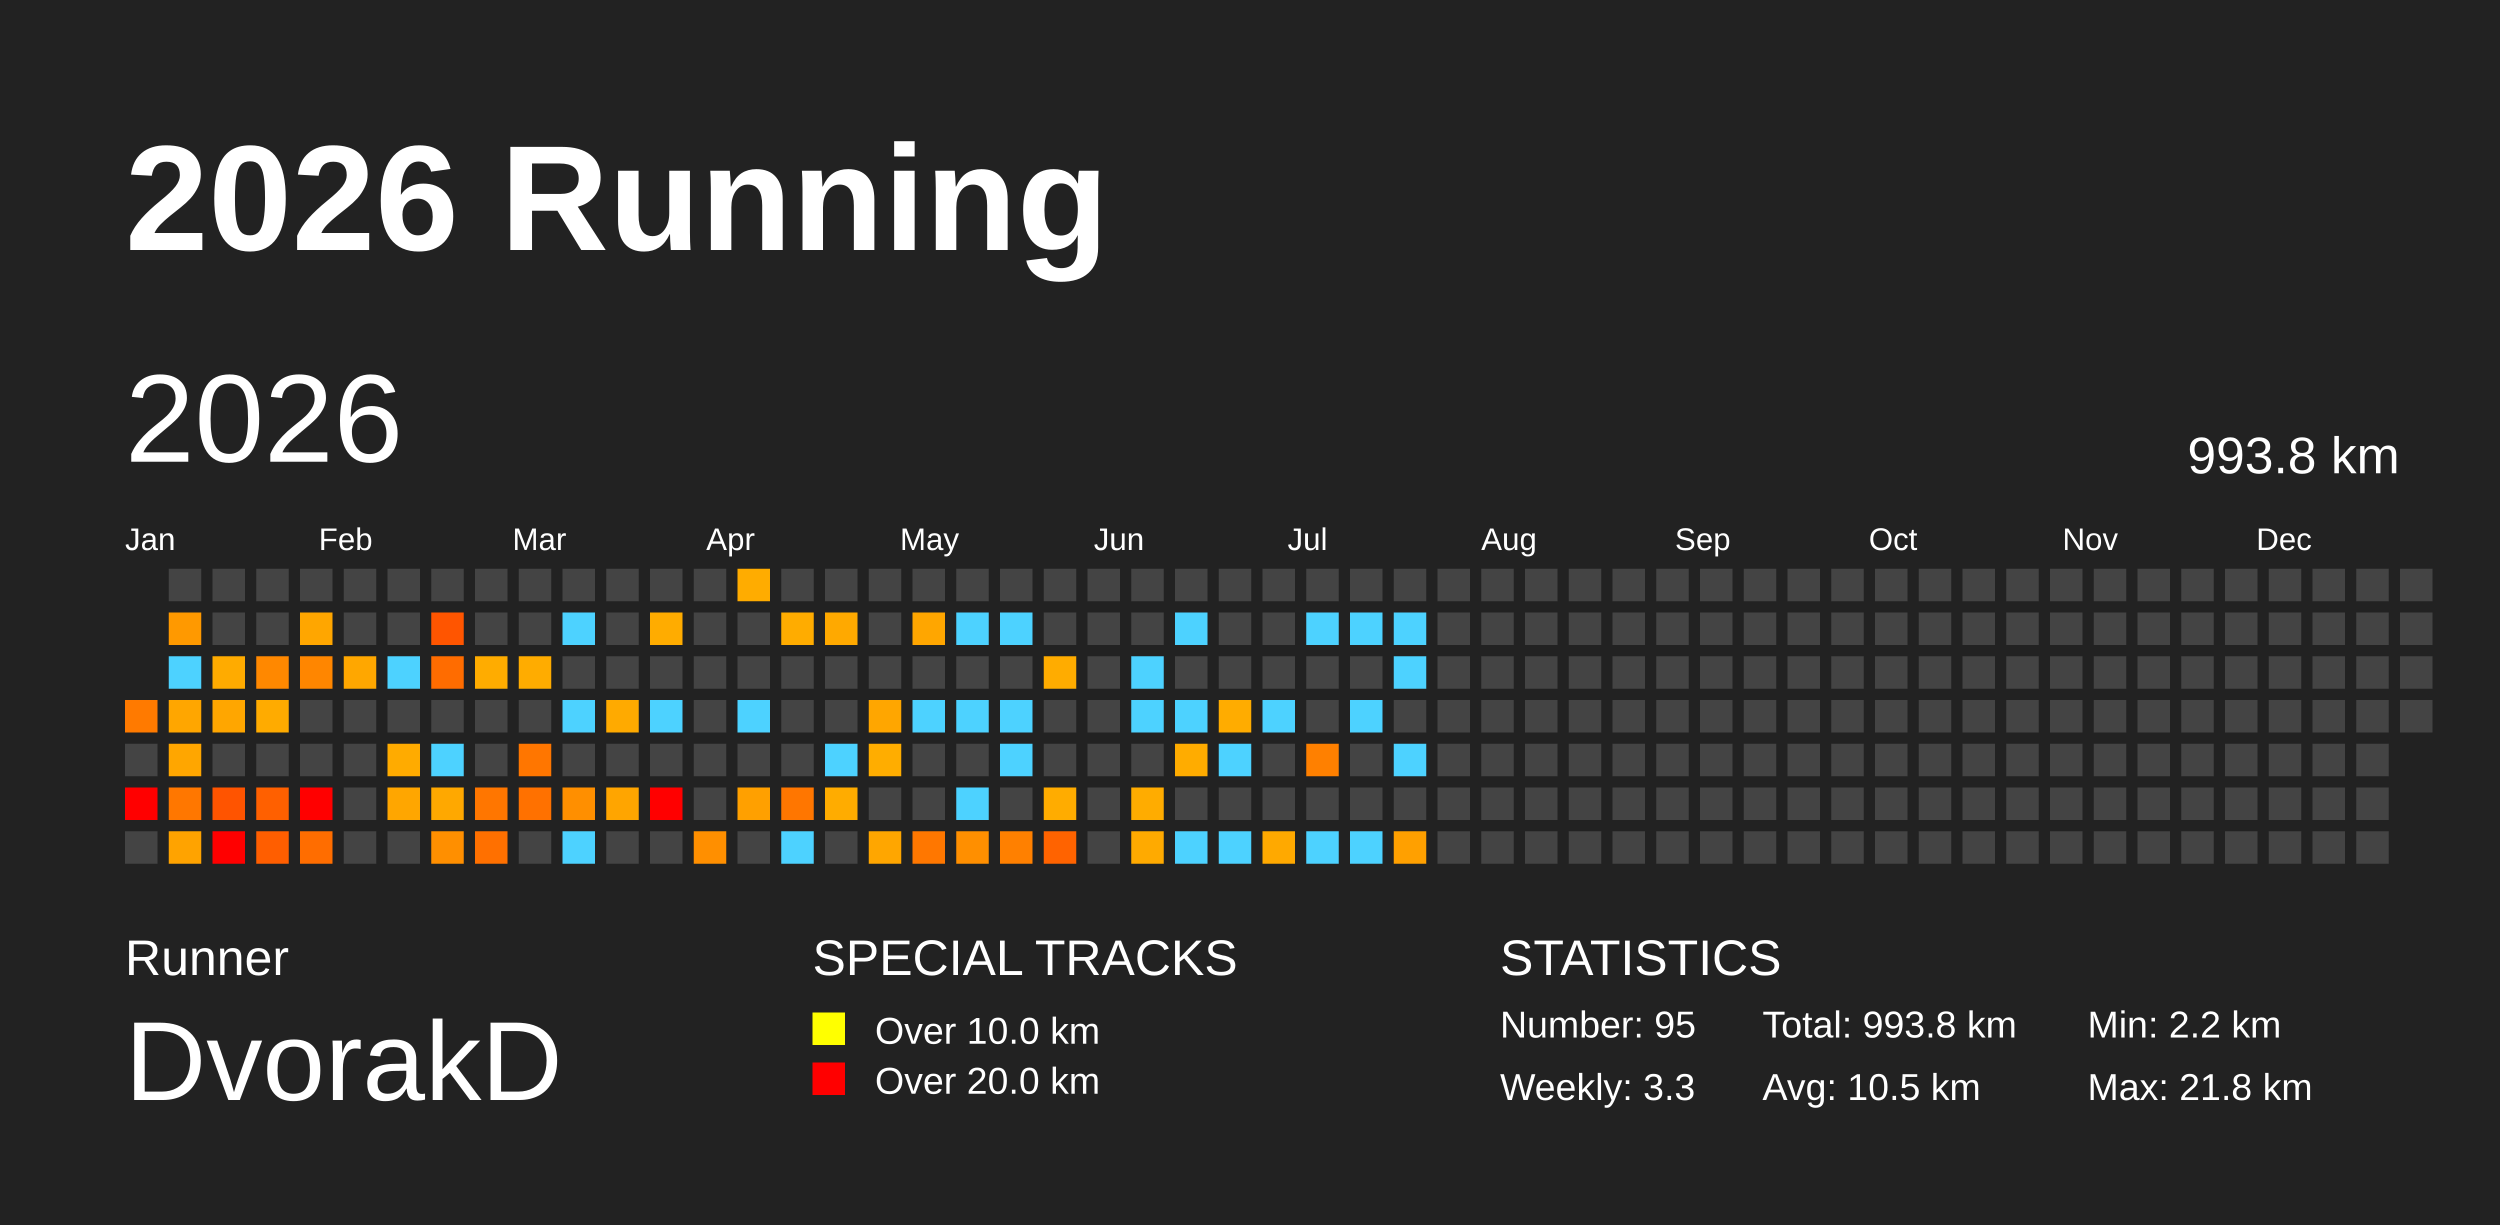
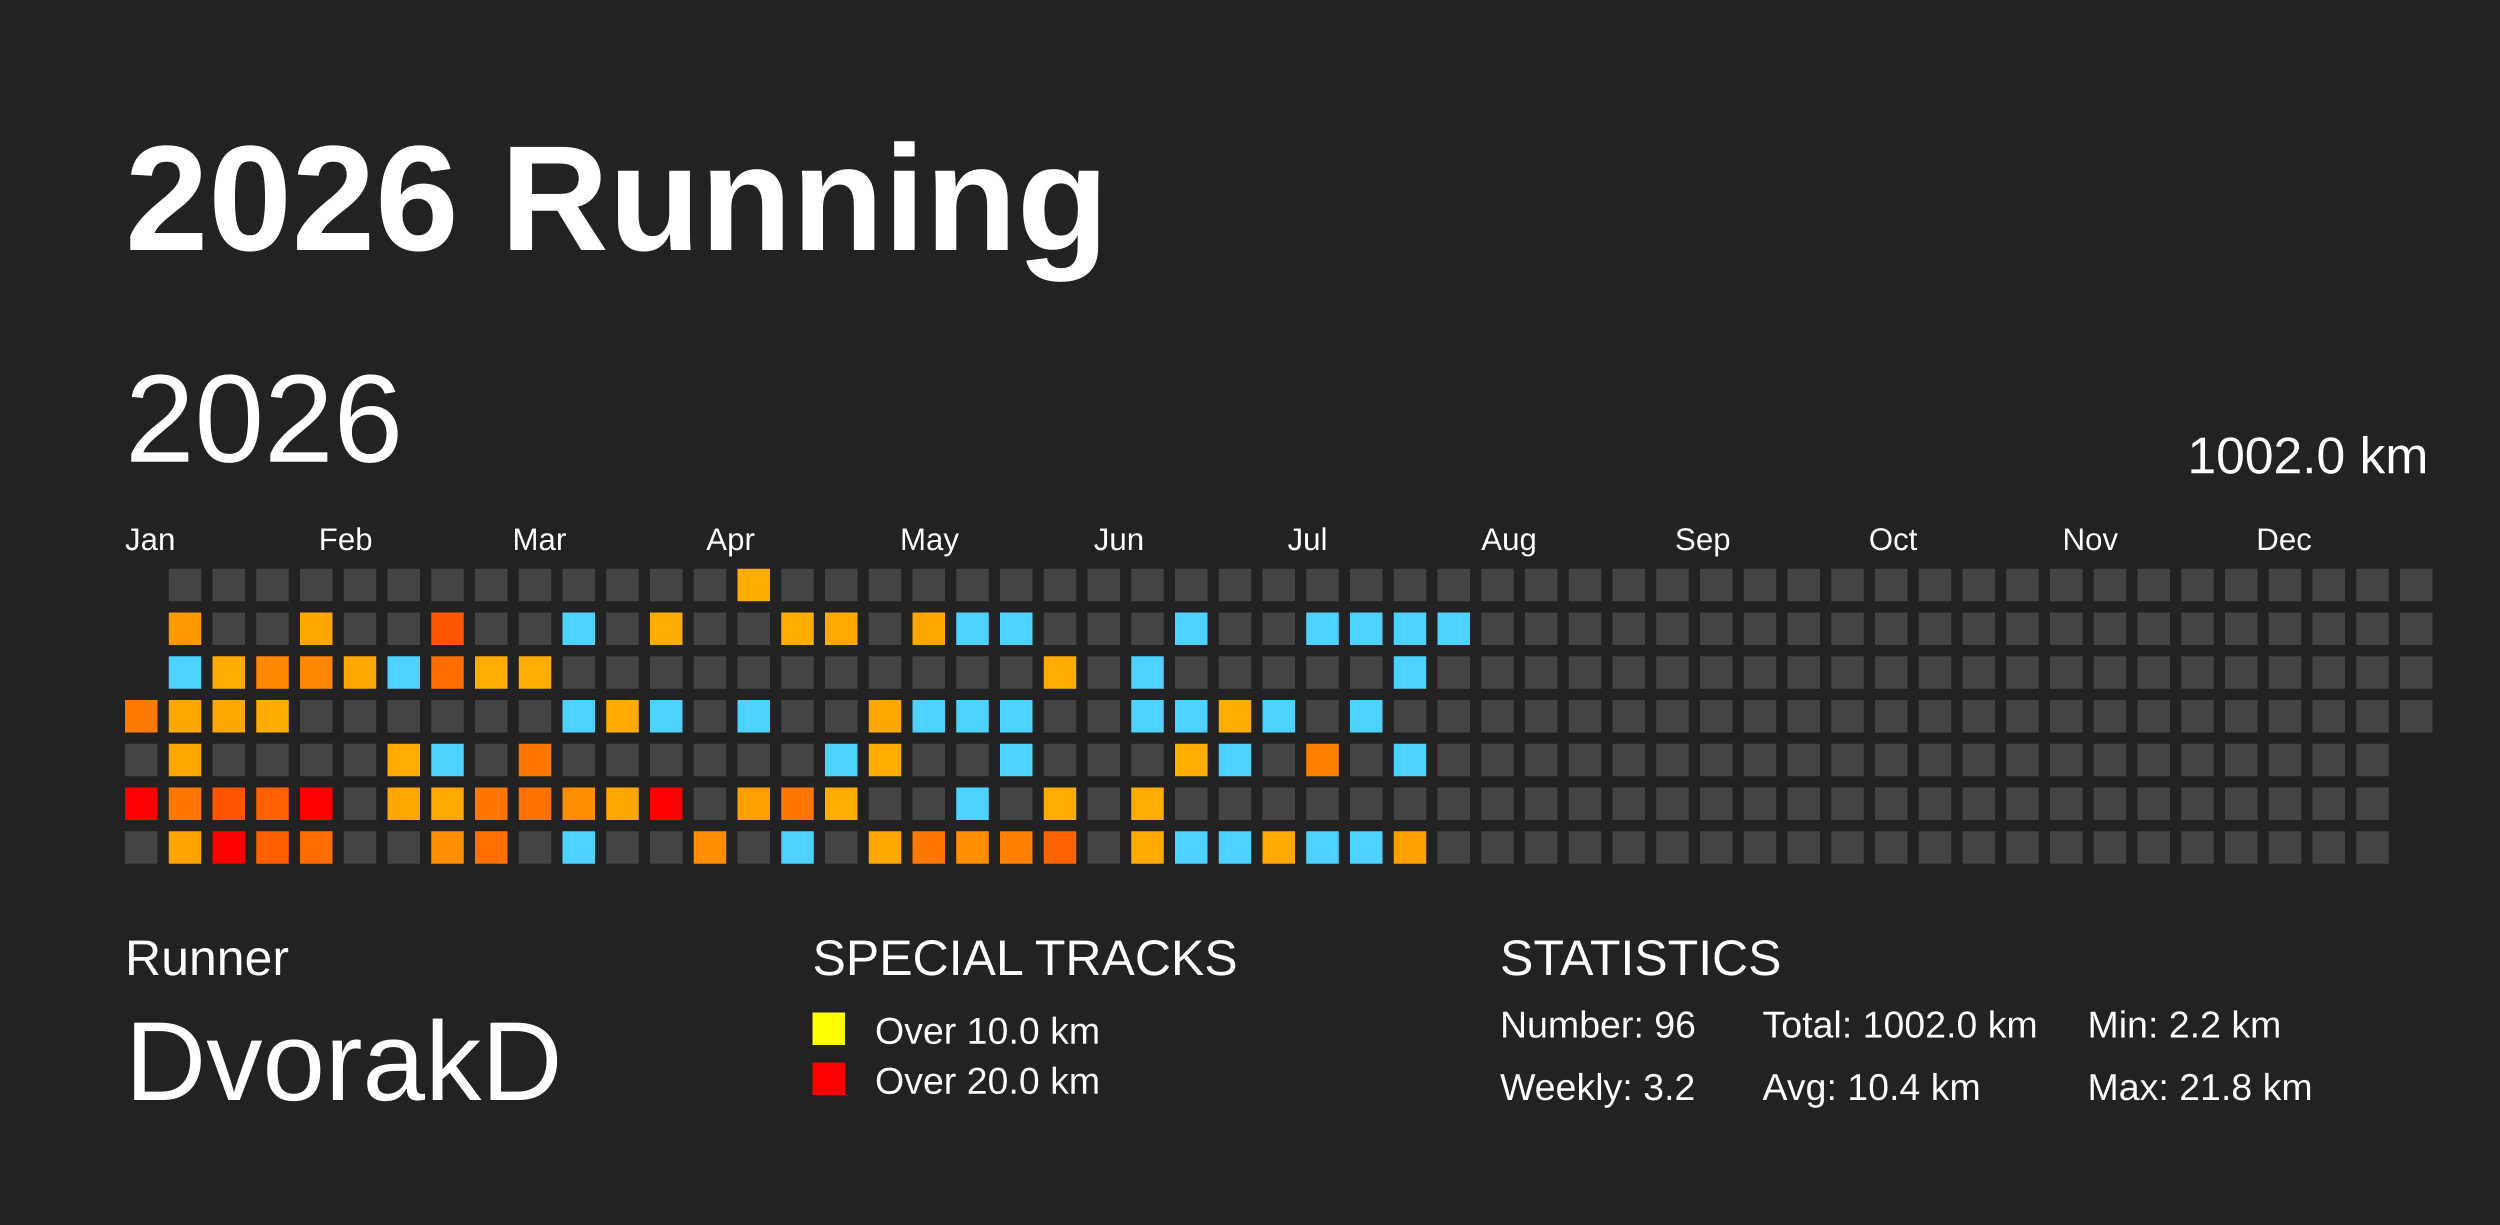
<svg xmlns="http://www.w3.org/2000/svg" baseProfile="full" height="98mm" version="1.1" viewBox="0,0,200,98" width="200mm">
  <defs />
  <rect fill="#222222" height="98" width="200" x="0" y="0" />
  <text fill="#FFFFFF" style="font-size:12px; font-family:Arial; font-weight:bold;" x="10" y="20">2026 Running</text>
  <text fill="#FFFFFF" style="font-size:4px; font-family:Arial" x="10" y="78">Runner</text>
  <text fill="#FFFFFF" style="font-size:9px; font-family:Arial" x="10" y="88">DvorakD</text>
  <text fill="#FFFFFF" style="font-size:4px; font-family:Arial" x="65" y="78">SPECIAL TRACKS</text>
  <rect fill="yellow" height="2.6" width="2.6" x="65" y="81" />
  <text fill="#FFFFFF" style="font-size:3px; font-family:Arial" x="70" y="83.5">Over 10.0 km</text>
  <rect fill="red" height="2.6" width="2.6" x="65" y="85" />
  <text fill="#FFFFFF" style="font-size:3px; font-family:Arial" x="70" y="87.5">Over 20.0 km</text>
  <text fill="#FFFFFF" style="font-size:4px; font-family:Arial" x="120" y="78">STATISTICS</text>
-   <text fill="#FFFFFF" style="font-size:3px; font-family:Arial" x="120" y="83">Number: 95</text>
-   <text fill="#FFFFFF" style="font-size:3px; font-family:Arial" x="120" y="88">Weekly: 3.3</text>
-   <text fill="#FFFFFF" style="font-size:3px; font-family:Arial" x="141" y="83">Total: 993.8 km</text>
-   <text fill="#FFFFFF" style="font-size:3px; font-family:Arial" x="141" y="88">Avg: 10.5 km</text>
+   <text fill="#FFFFFF" style="font-size:3px; font-family:Arial" x="120" y="83">Number: 96</text>
+   <text fill="#FFFFFF" style="font-size:3px; font-family:Arial" x="120" y="88">Weekly: 3.2</text>
+   <text fill="#FFFFFF" style="font-size:3px; font-family:Arial" x="141" y="83">Total: 1002.0 km</text>
+   <text fill="#FFFFFF" style="font-size:3px; font-family:Arial" x="141" y="88">Avg: 10.4 km</text>
  <text fill="#FFFFFF" style="font-size:3px; font-family:Arial" x="167" y="83">Min: 2.2 km</text>
  <text fill="#FFFFFF" style="font-size:3px; font-family:Arial" x="167" y="88">Max: 21.8 km</text>
  <text dominant-baseline="hanging" fill="#FFFFFF" style="font-size:10.0px; font-family:Arial;" x="10" y="30">2026</text>
-   <text dominant-baseline="hanging" fill="#FFFFFF" style="font-size:4.125px; font-family:Arial;" x="175" y="35">993.8 km</text>
+   <text dominant-baseline="hanging" fill="#FFFFFF" style="font-size:4.125px; font-family:Arial;" x="175" y="35">1002.0 km</text>
  <text fill="#FFFFFF" style="font-size:2.5px; font-family:Arial" x="10.0" y="44">Jan</text>
  <text fill="#FFFFFF" style="font-size:2.5px; font-family:Arial" x="25.5" y="44">Feb</text>
  <text fill="#FFFFFF" style="font-size:2.5px; font-family:Arial" x="41.0" y="44">Mar</text>
  <text fill="#FFFFFF" style="font-size:2.5px; font-family:Arial" x="56.5" y="44">Apr</text>
  <text fill="#FFFFFF" style="font-size:2.5px; font-family:Arial" x="72.0" y="44">May</text>
  <text fill="#FFFFFF" style="font-size:2.5px; font-family:Arial" x="87.5" y="44">Jun</text>
  <text fill="#FFFFFF" style="font-size:2.5px; font-family:Arial" x="103.0" y="44">Jul</text>
  <text fill="#FFFFFF" style="font-size:2.5px; font-family:Arial" x="118.5" y="44">Aug</text>
  <text fill="#FFFFFF" style="font-size:2.5px; font-family:Arial" x="134.0" y="44">Sep</text>
  <text fill="#FFFFFF" style="font-size:2.5px; font-family:Arial" x="149.5" y="44">Oct</text>
  <text fill="#FFFFFF" style="font-size:2.5px; font-family:Arial" x="165.0" y="44">Nov</text>
  <text fill="#FFFFFF" style="font-size:2.5px; font-family:Arial" x="180.5" y="44">Dec</text>
  <rect fill="#ff7a00" height="2.6" width="2.6" x="10.0" y="56.0" />
  <rect fill="#444444" height="2.6" width="2.6" x="10.0" y="59.5" />
  <rect fill="red" height="2.6" width="2.6" x="10.0" y="63.0" />
  <rect fill="#444444" height="2.6" width="2.6" x="10.0" y="66.5" />
  <rect fill="#444444" height="2.6" width="2.6" x="13.5" y="45.5" />
  <rect fill="#ff9900" height="2.6" width="2.6" x="13.5" y="49.0" />
  <rect fill="#4dd2ff" height="2.6" width="2.6" x="13.5" y="52.5" />
  <rect fill="#ffa600" height="2.6" width="2.6" x="13.5" y="56.0" />
  <rect fill="#ffa600" height="2.6" width="2.6" x="13.5" y="59.5" />
  <rect fill="#ff7700" height="2.6" width="2.6" x="13.5" y="63.0" />
  <rect fill="#ffa300" height="2.6" width="2.6" x="13.5" y="66.5" />
  <rect fill="#444444" height="2.6" width="2.6" x="17.0" y="45.5" />
  <rect fill="#444444" height="2.6" width="2.6" x="17.0" y="49.0" />
  <rect fill="#ffab00" height="2.6" width="2.6" x="17.0" y="52.5" />
  <rect fill="#ffa600" height="2.6" width="2.6" x="17.0" y="56.0" />
  <rect fill="#444444" height="2.6" width="2.6" x="17.0" y="59.5" />
  <rect fill="#ff5400" height="2.6" width="2.6" x="17.0" y="63.0" />
  <rect fill="red" height="2.6" width="2.6" x="17.0" y="66.5" />
  <rect fill="#444444" height="2.6" width="2.6" x="20.5" y="45.5" />
  <rect fill="#444444" height="2.6" width="2.6" x="20.5" y="49.0" />
  <rect fill="#ff8800" height="2.6" width="2.6" x="20.5" y="52.5" />
  <rect fill="#ffab00" height="2.6" width="2.6" x="20.5" y="56.0" />
  <rect fill="#444444" height="2.6" width="2.6" x="20.5" y="59.5" />
  <rect fill="#ff6000" height="2.6" width="2.6" x="20.5" y="63.0" />
  <rect fill="#ff5e00" height="2.6" width="2.6" x="20.5" y="66.5" />
  <rect fill="#444444" height="2.6" width="2.6" x="24.0" y="45.5" />
  <rect fill="#ffa600" height="2.6" width="2.6" x="24.0" y="49.0" />
  <rect fill="#ff8600" height="2.6" width="2.6" x="24.0" y="52.5" />
  <rect fill="#444444" height="2.6" width="2.6" x="24.0" y="56.0" />
  <rect fill="#444444" height="2.6" width="2.6" x="24.0" y="59.5" />
  <rect fill="red" height="2.6" width="2.6" x="24.0" y="63.0" />
  <rect fill="#ff6d00" height="2.6" width="2.6" x="24.0" y="66.5" />
  <rect fill="#444444" height="2.6" width="2.6" x="27.5" y="45.5" />
  <rect fill="#444444" height="2.6" width="2.6" x="27.5" y="49.0" />
  <rect fill="#ffa700" height="2.6" width="2.6" x="27.5" y="52.5" />
  <rect fill="#444444" height="2.6" width="2.6" x="27.5" y="56.0" />
  <rect fill="#444444" height="2.6" width="2.6" x="27.5" y="59.5" />
  <rect fill="#444444" height="2.6" width="2.6" x="27.5" y="63.0" />
  <rect fill="#444444" height="2.6" width="2.6" x="27.5" y="66.5" />
  <rect fill="#444444" height="2.6" width="2.6" x="31.0" y="45.5" />
  <rect fill="#444444" height="2.6" width="2.6" x="31.0" y="49.0" />
  <rect fill="#4dd2ff" height="2.6" width="2.6" x="31.0" y="52.5" />
  <rect fill="#444444" height="2.6" width="2.6" x="31.0" y="56.0" />
  <rect fill="#ffab00" height="2.6" width="2.6" x="31.0" y="59.5" />
  <rect fill="#ffa600" height="2.6" width="2.6" x="31.0" y="63.0" />
  <rect fill="#444444" height="2.6" width="2.6" x="31.0" y="66.5" />
  <rect fill="#444444" height="2.6" width="2.6" x="34.5" y="45.5" />
  <rect fill="#ff5500" height="2.6" width="2.6" x="34.5" y="49.0" />
  <rect fill="#ff6c00" height="2.6" width="2.6" x="34.5" y="52.5" />
  <rect fill="#444444" height="2.6" width="2.6" x="34.5" y="56.0" />
  <rect fill="#4dd2ff" height="2.6" width="2.6" x="34.5" y="59.5" />
  <rect fill="#ffa800" height="2.6" width="2.6" x="34.5" y="63.0" />
  <rect fill="#ff8f00" height="2.6" width="2.6" x="34.5" y="66.5" />
  <rect fill="#444444" height="2.6" width="2.6" x="38.0" y="45.5" />
  <rect fill="#444444" height="2.6" width="2.6" x="38.0" y="49.0" />
  <rect fill="#ffac00" height="2.6" width="2.6" x="38.0" y="52.5" />
  <rect fill="#444444" height="2.6" width="2.6" x="38.0" y="56.0" />
  <rect fill="#444444" height="2.6" width="2.6" x="38.0" y="59.5" />
  <rect fill="#ff7600" height="2.6" width="2.6" x="38.0" y="63.0" />
  <rect fill="#ff7000" height="2.6" width="2.6" x="38.0" y="66.5" />
  <rect fill="#444444" height="2.6" width="2.6" x="41.5" y="45.5" />
  <rect fill="#444444" height="2.6" width="2.6" x="41.5" y="49.0" />
  <rect fill="#ffac00" height="2.6" width="2.6" x="41.5" y="52.5" />
  <rect fill="#444444" height="2.6" width="2.6" x="41.5" y="56.0" />
  <rect fill="#ff7600" height="2.6" width="2.6" x="41.5" y="59.5" />
  <rect fill="#ff7100" height="2.6" width="2.6" x="41.5" y="63.0" />
  <rect fill="#444444" height="2.6" width="2.6" x="41.5" y="66.5" />
  <rect fill="#444444" height="2.6" width="2.6" x="45.0" y="45.5" />
  <rect fill="#4dd2ff" height="2.6" width="2.6" x="45.0" y="49.0" />
  <rect fill="#444444" height="2.6" width="2.6" x="45.0" y="52.5" />
  <rect fill="#4dd2ff" height="2.6" width="2.6" x="45.0" y="56.0" />
  <rect fill="#444444" height="2.6" width="2.6" x="45.0" y="59.5" />
  <rect fill="#ff8f00" height="2.6" width="2.6" x="45.0" y="63.0" />
  <rect fill="#4dd2ff" height="2.6" width="2.6" x="45.0" y="66.5" />
  <rect fill="#444444" height="2.6" width="2.6" x="48.5" y="45.5" />
  <rect fill="#444444" height="2.6" width="2.6" x="48.5" y="49.0" />
  <rect fill="#444444" height="2.6" width="2.6" x="48.5" y="52.5" />
  <rect fill="#ffaa00" height="2.6" width="2.6" x="48.5" y="56.0" />
  <rect fill="#444444" height="2.6" width="2.6" x="48.5" y="59.5" />
  <rect fill="#ffa500" height="2.6" width="2.6" x="48.5" y="63.0" />
  <rect fill="#444444" height="2.6" width="2.6" x="48.5" y="66.5" />
  <rect fill="#444444" height="2.6" width="2.6" x="52.0" y="45.5" />
  <rect fill="#ffac00" height="2.6" width="2.6" x="52.0" y="49.0" />
  <rect fill="#444444" height="2.6" width="2.6" x="52.0" y="52.5" />
  <rect fill="#4dd2ff" height="2.6" width="2.6" x="52.0" y="56.0" />
  <rect fill="#444444" height="2.6" width="2.6" x="52.0" y="59.5" />
  <rect fill="red" height="2.6" width="2.6" x="52.0" y="63.0" />
  <rect fill="#444444" height="2.6" width="2.6" x="52.0" y="66.5" />
  <rect fill="#444444" height="2.6" width="2.6" x="55.5" y="45.5" />
  <rect fill="#444444" height="2.6" width="2.6" x="55.5" y="49.0" />
  <rect fill="#444444" height="2.6" width="2.6" x="55.5" y="52.5" />
  <rect fill="#444444" height="2.6" width="2.6" x="55.5" y="56.0" />
  <rect fill="#444444" height="2.6" width="2.6" x="55.5" y="59.5" />
  <rect fill="#444444" height="2.6" width="2.6" x="55.5" y="63.0" />
  <rect fill="#ff8f00" height="2.6" width="2.6" x="55.5" y="66.5" />
  <rect fill="#ffac00" height="2.6" width="2.6" x="59.0" y="45.5" />
  <rect fill="#444444" height="2.6" width="2.6" x="59.0" y="49.0" />
  <rect fill="#444444" height="2.6" width="2.6" x="59.0" y="52.5" />
  <rect fill="#4dd2ff" height="2.6" width="2.6" x="59.0" y="56.0" />
  <rect fill="#444444" height="2.6" width="2.6" x="59.0" y="59.5" />
  <rect fill="#ffa000" height="2.6" width="2.6" x="59.0" y="63.0" />
  <rect fill="#444444" height="2.6" width="2.6" x="59.0" y="66.5" />
  <rect fill="#444444" height="2.6" width="2.6" x="62.5" y="45.5" />
  <rect fill="#ffac00" height="2.6" width="2.6" x="62.5" y="49.0" />
  <rect fill="#444444" height="2.6" width="2.6" x="62.5" y="52.5" />
  <rect fill="#444444" height="2.6" width="2.6" x="62.5" y="56.0" />
  <rect fill="#444444" height="2.6" width="2.6" x="62.5" y="59.5" />
  <rect fill="#ff7600" height="2.6" width="2.6" x="62.5" y="63.0" />
  <rect fill="#4dd2ff" height="2.6" width="2.6" x="62.5" y="66.5" />
  <rect fill="#444444" height="2.6" width="2.6" x="66.0" y="45.5" />
  <rect fill="#ffa900" height="2.6" width="2.6" x="66.0" y="49.0" />
  <rect fill="#444444" height="2.6" width="2.6" x="66.0" y="52.5" />
  <rect fill="#444444" height="2.6" width="2.6" x="66.0" y="56.0" />
  <rect fill="#4dd2ff" height="2.6" width="2.6" x="66.0" y="59.5" />
  <rect fill="#ffac00" height="2.6" width="2.6" x="66.0" y="63.0" />
  <rect fill="#444444" height="2.6" width="2.6" x="66.0" y="66.5" />
  <rect fill="#444444" height="2.6" width="2.6" x="69.5" y="45.5" />
  <rect fill="#444444" height="2.6" width="2.6" x="69.5" y="49.0" />
  <rect fill="#444444" height="2.6" width="2.6" x="69.5" y="52.5" />
  <rect fill="#ffa600" height="2.6" width="2.6" x="69.5" y="56.0" />
  <rect fill="#ffad00" height="2.6" width="2.6" x="69.5" y="59.5" />
  <rect fill="#444444" height="2.6" width="2.6" x="69.5" y="63.0" />
  <rect fill="#ffa600" height="2.6" width="2.6" x="69.5" y="66.5" />
  <rect fill="#444444" height="2.6" width="2.6" x="73.0" y="45.5" />
  <rect fill="#ffa600" height="2.6" width="2.6" x="73.0" y="49.0" />
  <rect fill="#444444" height="2.6" width="2.6" x="73.0" y="52.5" />
  <rect fill="#4dd2ff" height="2.6" width="2.6" x="73.0" y="56.0" />
  <rect fill="#444444" height="2.6" width="2.6" x="73.0" y="59.5" />
  <rect fill="#444444" height="2.6" width="2.6" x="73.0" y="63.0" />
  <rect fill="#ff7700" height="2.6" width="2.6" x="73.0" y="66.5" />
  <rect fill="#444444" height="2.6" width="2.6" x="76.5" y="45.5" />
  <rect fill="#4dd2ff" height="2.6" width="2.6" x="76.5" y="49.0" />
  <rect fill="#444444" height="2.6" width="2.6" x="76.5" y="52.5" />
  <rect fill="#4dd2ff" height="2.6" width="2.6" x="76.5" y="56.0" />
  <rect fill="#444444" height="2.6" width="2.6" x="76.5" y="59.5" />
  <rect fill="#4dd2ff" height="2.6" width="2.6" x="76.5" y="63.0" />
  <rect fill="#ff8f00" height="2.6" width="2.6" x="76.5" y="66.5" />
  <rect fill="#444444" height="2.6" width="2.6" x="80.0" y="45.5" />
  <rect fill="#4dd2ff" height="2.6" width="2.6" x="80.0" y="49.0" />
  <rect fill="#444444" height="2.6" width="2.6" x="80.0" y="52.5" />
  <rect fill="#4dd2ff" height="2.6" width="2.6" x="80.0" y="56.0" />
  <rect fill="#4dd2ff" height="2.6" width="2.6" x="80.0" y="59.5" />
  <rect fill="#444444" height="2.6" width="2.6" x="80.0" y="63.0" />
  <rect fill="#ff8000" height="2.6" width="2.6" x="80.0" y="66.5" />
  <rect fill="#444444" height="2.6" width="2.6" x="83.5" y="45.5" />
  <rect fill="#444444" height="2.6" width="2.6" x="83.5" y="49.0" />
  <rect fill="#ffac00" height="2.6" width="2.6" x="83.5" y="52.5" />
  <rect fill="#444444" height="2.6" width="2.6" x="83.5" y="56.0" />
  <rect fill="#444444" height="2.6" width="2.6" x="83.5" y="59.5" />
  <rect fill="#ffac00" height="2.6" width="2.6" x="83.5" y="63.0" />
  <rect fill="#ff6300" height="2.6" width="2.6" x="83.5" y="66.5" />
  <rect fill="#444444" height="2.6" width="2.6" x="87.0" y="45.5" />
  <rect fill="#444444" height="2.6" width="2.6" x="87.0" y="49.0" />
  <rect fill="#444444" height="2.6" width="2.6" x="87.0" y="52.5" />
  <rect fill="#444444" height="2.6" width="2.6" x="87.0" y="56.0" />
  <rect fill="#444444" height="2.6" width="2.6" x="87.0" y="59.5" />
  <rect fill="#444444" height="2.6" width="2.6" x="87.0" y="63.0" />
  <rect fill="#444444" height="2.6" width="2.6" x="87.0" y="66.5" />
  <rect fill="#444444" height="2.6" width="2.6" x="90.5" y="45.5" />
  <rect fill="#444444" height="2.6" width="2.6" x="90.5" y="49.0" />
  <rect fill="#4dd2ff" height="2.6" width="2.6" x="90.5" y="52.5" />
  <rect fill="#4dd2ff" height="2.6" width="2.6" x="90.5" y="56.0" />
  <rect fill="#444444" height="2.6" width="2.6" x="90.5" y="59.5" />
  <rect fill="#ffac00" height="2.6" width="2.6" x="90.5" y="63.0" />
  <rect fill="#ffaa00" height="2.6" width="2.6" x="90.5" y="66.5" />
  <rect fill="#444444" height="2.6" width="2.6" x="94.0" y="45.5" />
  <rect fill="#4dd2ff" height="2.6" width="2.6" x="94.0" y="49.0" />
  <rect fill="#444444" height="2.6" width="2.6" x="94.0" y="52.5" />
  <rect fill="#4dd2ff" height="2.6" width="2.6" x="94.0" y="56.0" />
  <rect fill="#ffac00" height="2.6" width="2.6" x="94.0" y="59.5" />
  <rect fill="#444444" height="2.6" width="2.6" x="94.0" y="63.0" />
  <rect fill="#4dd2ff" height="2.6" width="2.6" x="94.0" y="66.5" />
  <rect fill="#444444" height="2.6" width="2.6" x="97.5" y="45.5" />
  <rect fill="#444444" height="2.6" width="2.6" x="97.5" y="49.0" />
  <rect fill="#444444" height="2.6" width="2.6" x="97.5" y="52.5" />
  <rect fill="#ffac00" height="2.6" width="2.6" x="97.5" y="56.0" />
  <rect fill="#4dd2ff" height="2.6" width="2.6" x="97.5" y="59.5" />
  <rect fill="#444444" height="2.6" width="2.6" x="97.5" y="63.0" />
  <rect fill="#4dd2ff" height="2.6" width="2.6" x="97.5" y="66.5" />
  <rect fill="#444444" height="2.6" width="2.6" x="101.0" y="45.5" />
  <rect fill="#444444" height="2.6" width="2.6" x="101.0" y="49.0" />
  <rect fill="#444444" height="2.6" width="2.6" x="101.0" y="52.5" />
  <rect fill="#4dd2ff" height="2.6" width="2.6" x="101.0" y="56.0" />
  <rect fill="#444444" height="2.6" width="2.6" x="101.0" y="59.5" />
  <rect fill="#444444" height="2.6" width="2.6" x="101.0" y="63.0" />
  <rect fill="#ffa900" height="2.6" width="2.6" x="101.0" y="66.5" />
  <rect fill="#444444" height="2.6" width="2.6" x="104.5" y="45.5" />
  <rect fill="#4dd2ff" height="2.6" width="2.6" x="104.5" y="49.0" />
  <rect fill="#444444" height="2.6" width="2.6" x="104.5" y="52.5" />
  <rect fill="#444444" height="2.6" width="2.6" x="104.5" y="56.0" />
  <rect fill="#ff8000" height="2.6" width="2.6" x="104.5" y="59.5" />
  <rect fill="#444444" height="2.6" width="2.6" x="104.5" y="63.0" />
  <rect fill="#4dd2ff" height="2.6" width="2.6" x="104.5" y="66.5" />
  <rect fill="#444444" height="2.6" width="2.6" x="108.0" y="45.5" />
  <rect fill="#4dd2ff" height="2.6" width="2.6" x="108.0" y="49.0" />
  <rect fill="#444444" height="2.6" width="2.6" x="108.0" y="52.5" />
  <rect fill="#4dd2ff" height="2.6" width="2.6" x="108.0" y="56.0" />
  <rect fill="#444444" height="2.6" width="2.6" x="108.0" y="59.5" />
  <rect fill="#444444" height="2.6" width="2.6" x="108.0" y="63.0" />
  <rect fill="#4dd2ff" height="2.6" width="2.6" x="108.0" y="66.5" />
  <rect fill="#444444" height="2.6" width="2.6" x="111.5" y="45.5" />
  <rect fill="#4dd2ff" height="2.6" width="2.6" x="111.5" y="49.0" />
  <rect fill="#4dd2ff" height="2.6" width="2.6" x="111.5" y="52.5" />
  <rect fill="#444444" height="2.6" width="2.6" x="111.5" y="56.0" />
  <rect fill="#4dd2ff" height="2.6" width="2.6" x="111.5" y="59.5" />
  <rect fill="#444444" height="2.6" width="2.6" x="111.5" y="63.0" />
  <rect fill="#ffa000" height="2.6" width="2.6" x="111.5" y="66.5" />
  <rect fill="#444444" height="2.6" width="2.6" x="115.0" y="45.5" />
-   <rect fill="#444444" height="2.6" width="2.6" x="115.0" y="49.0" />
+   <rect fill="#4dd2ff" height="2.6" width="2.6" x="115.0" y="49.0" />
  <rect fill="#444444" height="2.6" width="2.6" x="115.0" y="52.5" />
  <rect fill="#444444" height="2.6" width="2.6" x="115.0" y="56.0" />
  <rect fill="#444444" height="2.6" width="2.6" x="115.0" y="59.5" />
  <rect fill="#444444" height="2.6" width="2.6" x="115.0" y="63.0" />
  <rect fill="#444444" height="2.6" width="2.6" x="115.0" y="66.5" />
  <rect fill="#444444" height="2.6" width="2.6" x="118.5" y="45.5" />
  <rect fill="#444444" height="2.6" width="2.6" x="118.5" y="49.0" />
  <rect fill="#444444" height="2.6" width="2.6" x="118.5" y="52.5" />
  <rect fill="#444444" height="2.6" width="2.6" x="118.5" y="56.0" />
  <rect fill="#444444" height="2.6" width="2.6" x="118.5" y="59.5" />
  <rect fill="#444444" height="2.6" width="2.6" x="118.5" y="63.0" />
  <rect fill="#444444" height="2.6" width="2.6" x="118.5" y="66.5" />
  <rect fill="#444444" height="2.6" width="2.6" x="122.0" y="45.5" />
  <rect fill="#444444" height="2.6" width="2.6" x="122.0" y="49.0" />
  <rect fill="#444444" height="2.6" width="2.6" x="122.0" y="52.5" />
  <rect fill="#444444" height="2.6" width="2.6" x="122.0" y="56.0" />
  <rect fill="#444444" height="2.6" width="2.6" x="122.0" y="59.5" />
  <rect fill="#444444" height="2.6" width="2.6" x="122.0" y="63.0" />
  <rect fill="#444444" height="2.6" width="2.6" x="122.0" y="66.5" />
  <rect fill="#444444" height="2.6" width="2.6" x="125.5" y="45.5" />
  <rect fill="#444444" height="2.6" width="2.6" x="125.5" y="49.0" />
  <rect fill="#444444" height="2.6" width="2.6" x="125.5" y="52.5" />
  <rect fill="#444444" height="2.6" width="2.6" x="125.5" y="56.0" />
  <rect fill="#444444" height="2.6" width="2.6" x="125.5" y="59.5" />
  <rect fill="#444444" height="2.6" width="2.6" x="125.5" y="63.0" />
  <rect fill="#444444" height="2.6" width="2.6" x="125.5" y="66.5" />
  <rect fill="#444444" height="2.6" width="2.6" x="129.0" y="45.5" />
  <rect fill="#444444" height="2.6" width="2.6" x="129.0" y="49.0" />
  <rect fill="#444444" height="2.6" width="2.6" x="129.0" y="52.5" />
  <rect fill="#444444" height="2.6" width="2.6" x="129.0" y="56.0" />
  <rect fill="#444444" height="2.6" width="2.6" x="129.0" y="59.5" />
  <rect fill="#444444" height="2.6" width="2.6" x="129.0" y="63.0" />
  <rect fill="#444444" height="2.6" width="2.6" x="129.0" y="66.5" />
  <rect fill="#444444" height="2.6" width="2.6" x="132.5" y="45.5" />
  <rect fill="#444444" height="2.6" width="2.6" x="132.5" y="49.0" />
  <rect fill="#444444" height="2.6" width="2.6" x="132.5" y="52.5" />
  <rect fill="#444444" height="2.6" width="2.6" x="132.5" y="56.0" />
  <rect fill="#444444" height="2.6" width="2.6" x="132.5" y="59.5" />
  <rect fill="#444444" height="2.6" width="2.6" x="132.5" y="63.0" />
  <rect fill="#444444" height="2.6" width="2.6" x="132.5" y="66.5" />
  <rect fill="#444444" height="2.6" width="2.6" x="136.0" y="45.5" />
  <rect fill="#444444" height="2.6" width="2.6" x="136.0" y="49.0" />
  <rect fill="#444444" height="2.6" width="2.6" x="136.0" y="52.5" />
  <rect fill="#444444" height="2.6" width="2.6" x="136.0" y="56.0" />
  <rect fill="#444444" height="2.6" width="2.6" x="136.0" y="59.5" />
  <rect fill="#444444" height="2.6" width="2.6" x="136.0" y="63.0" />
  <rect fill="#444444" height="2.6" width="2.6" x="136.0" y="66.5" />
  <rect fill="#444444" height="2.6" width="2.6" x="139.5" y="45.5" />
  <rect fill="#444444" height="2.6" width="2.6" x="139.5" y="49.0" />
  <rect fill="#444444" height="2.6" width="2.6" x="139.5" y="52.5" />
  <rect fill="#444444" height="2.6" width="2.6" x="139.5" y="56.0" />
  <rect fill="#444444" height="2.6" width="2.6" x="139.5" y="59.5" />
  <rect fill="#444444" height="2.6" width="2.6" x="139.5" y="63.0" />
  <rect fill="#444444" height="2.6" width="2.6" x="139.5" y="66.5" />
  <rect fill="#444444" height="2.6" width="2.6" x="143.0" y="45.5" />
  <rect fill="#444444" height="2.6" width="2.6" x="143.0" y="49.0" />
  <rect fill="#444444" height="2.6" width="2.6" x="143.0" y="52.5" />
  <rect fill="#444444" height="2.6" width="2.6" x="143.0" y="56.0" />
  <rect fill="#444444" height="2.6" width="2.6" x="143.0" y="59.5" />
  <rect fill="#444444" height="2.6" width="2.6" x="143.0" y="63.0" />
  <rect fill="#444444" height="2.6" width="2.6" x="143.0" y="66.5" />
  <rect fill="#444444" height="2.6" width="2.6" x="146.5" y="45.5" />
  <rect fill="#444444" height="2.6" width="2.6" x="146.5" y="49.0" />
  <rect fill="#444444" height="2.6" width="2.6" x="146.5" y="52.5" />
  <rect fill="#444444" height="2.6" width="2.6" x="146.5" y="56.0" />
  <rect fill="#444444" height="2.6" width="2.6" x="146.5" y="59.5" />
  <rect fill="#444444" height="2.6" width="2.6" x="146.5" y="63.0" />
  <rect fill="#444444" height="2.6" width="2.6" x="146.5" y="66.5" />
  <rect fill="#444444" height="2.6" width="2.6" x="150.0" y="45.5" />
  <rect fill="#444444" height="2.6" width="2.6" x="150.0" y="49.0" />
  <rect fill="#444444" height="2.6" width="2.6" x="150.0" y="52.5" />
  <rect fill="#444444" height="2.6" width="2.6" x="150.0" y="56.0" />
  <rect fill="#444444" height="2.6" width="2.6" x="150.0" y="59.5" />
  <rect fill="#444444" height="2.6" width="2.6" x="150.0" y="63.0" />
  <rect fill="#444444" height="2.6" width="2.6" x="150.0" y="66.5" />
  <rect fill="#444444" height="2.6" width="2.6" x="153.5" y="45.5" />
  <rect fill="#444444" height="2.6" width="2.6" x="153.5" y="49.0" />
  <rect fill="#444444" height="2.6" width="2.6" x="153.5" y="52.5" />
  <rect fill="#444444" height="2.6" width="2.6" x="153.5" y="56.0" />
  <rect fill="#444444" height="2.6" width="2.6" x="153.5" y="59.5" />
  <rect fill="#444444" height="2.6" width="2.6" x="153.5" y="63.0" />
  <rect fill="#444444" height="2.6" width="2.6" x="153.5" y="66.5" />
  <rect fill="#444444" height="2.6" width="2.6" x="157.0" y="45.5" />
  <rect fill="#444444" height="2.6" width="2.6" x="157.0" y="49.0" />
  <rect fill="#444444" height="2.6" width="2.6" x="157.0" y="52.5" />
  <rect fill="#444444" height="2.6" width="2.6" x="157.0" y="56.0" />
  <rect fill="#444444" height="2.6" width="2.6" x="157.0" y="59.5" />
  <rect fill="#444444" height="2.6" width="2.6" x="157.0" y="63.0" />
  <rect fill="#444444" height="2.6" width="2.6" x="157.0" y="66.5" />
  <rect fill="#444444" height="2.6" width="2.6" x="160.5" y="45.5" />
  <rect fill="#444444" height="2.6" width="2.6" x="160.5" y="49.0" />
  <rect fill="#444444" height="2.6" width="2.6" x="160.5" y="52.5" />
  <rect fill="#444444" height="2.6" width="2.6" x="160.5" y="56.0" />
  <rect fill="#444444" height="2.6" width="2.6" x="160.5" y="59.5" />
  <rect fill="#444444" height="2.6" width="2.6" x="160.5" y="63.0" />
  <rect fill="#444444" height="2.6" width="2.6" x="160.5" y="66.5" />
  <rect fill="#444444" height="2.6" width="2.6" x="164.0" y="45.5" />
  <rect fill="#444444" height="2.6" width="2.6" x="164.0" y="49.0" />
  <rect fill="#444444" height="2.6" width="2.6" x="164.0" y="52.5" />
  <rect fill="#444444" height="2.6" width="2.6" x="164.0" y="56.0" />
  <rect fill="#444444" height="2.6" width="2.6" x="164.0" y="59.5" />
  <rect fill="#444444" height="2.6" width="2.6" x="164.0" y="63.0" />
  <rect fill="#444444" height="2.6" width="2.6" x="164.0" y="66.5" />
  <rect fill="#444444" height="2.6" width="2.6" x="167.5" y="45.5" />
  <rect fill="#444444" height="2.6" width="2.6" x="167.5" y="49.0" />
  <rect fill="#444444" height="2.6" width="2.6" x="167.5" y="52.5" />
  <rect fill="#444444" height="2.6" width="2.6" x="167.5" y="56.0" />
  <rect fill="#444444" height="2.6" width="2.6" x="167.5" y="59.5" />
  <rect fill="#444444" height="2.6" width="2.6" x="167.5" y="63.0" />
  <rect fill="#444444" height="2.6" width="2.6" x="167.5" y="66.5" />
  <rect fill="#444444" height="2.6" width="2.6" x="171.0" y="45.5" />
  <rect fill="#444444" height="2.6" width="2.6" x="171.0" y="49.0" />
  <rect fill="#444444" height="2.6" width="2.6" x="171.0" y="52.5" />
  <rect fill="#444444" height="2.6" width="2.6" x="171.0" y="56.0" />
  <rect fill="#444444" height="2.6" width="2.6" x="171.0" y="59.5" />
  <rect fill="#444444" height="2.6" width="2.6" x="171.0" y="63.0" />
  <rect fill="#444444" height="2.6" width="2.6" x="171.0" y="66.5" />
  <rect fill="#444444" height="2.6" width="2.6" x="174.5" y="45.5" />
  <rect fill="#444444" height="2.6" width="2.6" x="174.5" y="49.0" />
  <rect fill="#444444" height="2.6" width="2.6" x="174.5" y="52.5" />
  <rect fill="#444444" height="2.6" width="2.6" x="174.5" y="56.0" />
  <rect fill="#444444" height="2.6" width="2.6" x="174.5" y="59.5" />
  <rect fill="#444444" height="2.6" width="2.6" x="174.5" y="63.0" />
  <rect fill="#444444" height="2.6" width="2.6" x="174.5" y="66.5" />
  <rect fill="#444444" height="2.6" width="2.6" x="178.0" y="45.5" />
  <rect fill="#444444" height="2.6" width="2.6" x="178.0" y="49.0" />
  <rect fill="#444444" height="2.6" width="2.6" x="178.0" y="52.5" />
  <rect fill="#444444" height="2.6" width="2.6" x="178.0" y="56.0" />
  <rect fill="#444444" height="2.6" width="2.6" x="178.0" y="59.5" />
  <rect fill="#444444" height="2.6" width="2.6" x="178.0" y="63.0" />
  <rect fill="#444444" height="2.6" width="2.6" x="178.0" y="66.5" />
  <rect fill="#444444" height="2.6" width="2.6" x="181.5" y="45.5" />
  <rect fill="#444444" height="2.6" width="2.6" x="181.5" y="49.0" />
  <rect fill="#444444" height="2.6" width="2.6" x="181.5" y="52.5" />
  <rect fill="#444444" height="2.6" width="2.6" x="181.5" y="56.0" />
  <rect fill="#444444" height="2.6" width="2.6" x="181.5" y="59.5" />
  <rect fill="#444444" height="2.6" width="2.6" x="181.5" y="63.0" />
  <rect fill="#444444" height="2.6" width="2.6" x="181.5" y="66.5" />
  <rect fill="#444444" height="2.6" width="2.6" x="185.0" y="45.5" />
  <rect fill="#444444" height="2.6" width="2.6" x="185.0" y="49.0" />
  <rect fill="#444444" height="2.6" width="2.6" x="185.0" y="52.5" />
  <rect fill="#444444" height="2.6" width="2.6" x="185.0" y="56.0" />
  <rect fill="#444444" height="2.6" width="2.6" x="185.0" y="59.5" />
  <rect fill="#444444" height="2.6" width="2.6" x="185.0" y="63.0" />
  <rect fill="#444444" height="2.6" width="2.6" x="185.0" y="66.5" />
  <rect fill="#444444" height="2.6" width="2.6" x="188.5" y="45.5" />
  <rect fill="#444444" height="2.6" width="2.6" x="188.5" y="49.0" />
  <rect fill="#444444" height="2.6" width="2.6" x="188.5" y="52.5" />
  <rect fill="#444444" height="2.6" width="2.6" x="188.5" y="56.0" />
  <rect fill="#444444" height="2.6" width="2.6" x="188.5" y="59.5" />
  <rect fill="#444444" height="2.6" width="2.6" x="188.5" y="63.0" />
  <rect fill="#444444" height="2.6" width="2.6" x="188.5" y="66.5" />
  <rect fill="#444444" height="2.6" width="2.6" x="192.0" y="45.5" />
  <rect fill="#444444" height="2.6" width="2.6" x="192.0" y="49.0" />
  <rect fill="#444444" height="2.6" width="2.6" x="192.0" y="52.5" />
  <rect fill="#444444" height="2.6" width="2.6" x="192.0" y="56.0" />
</svg>
